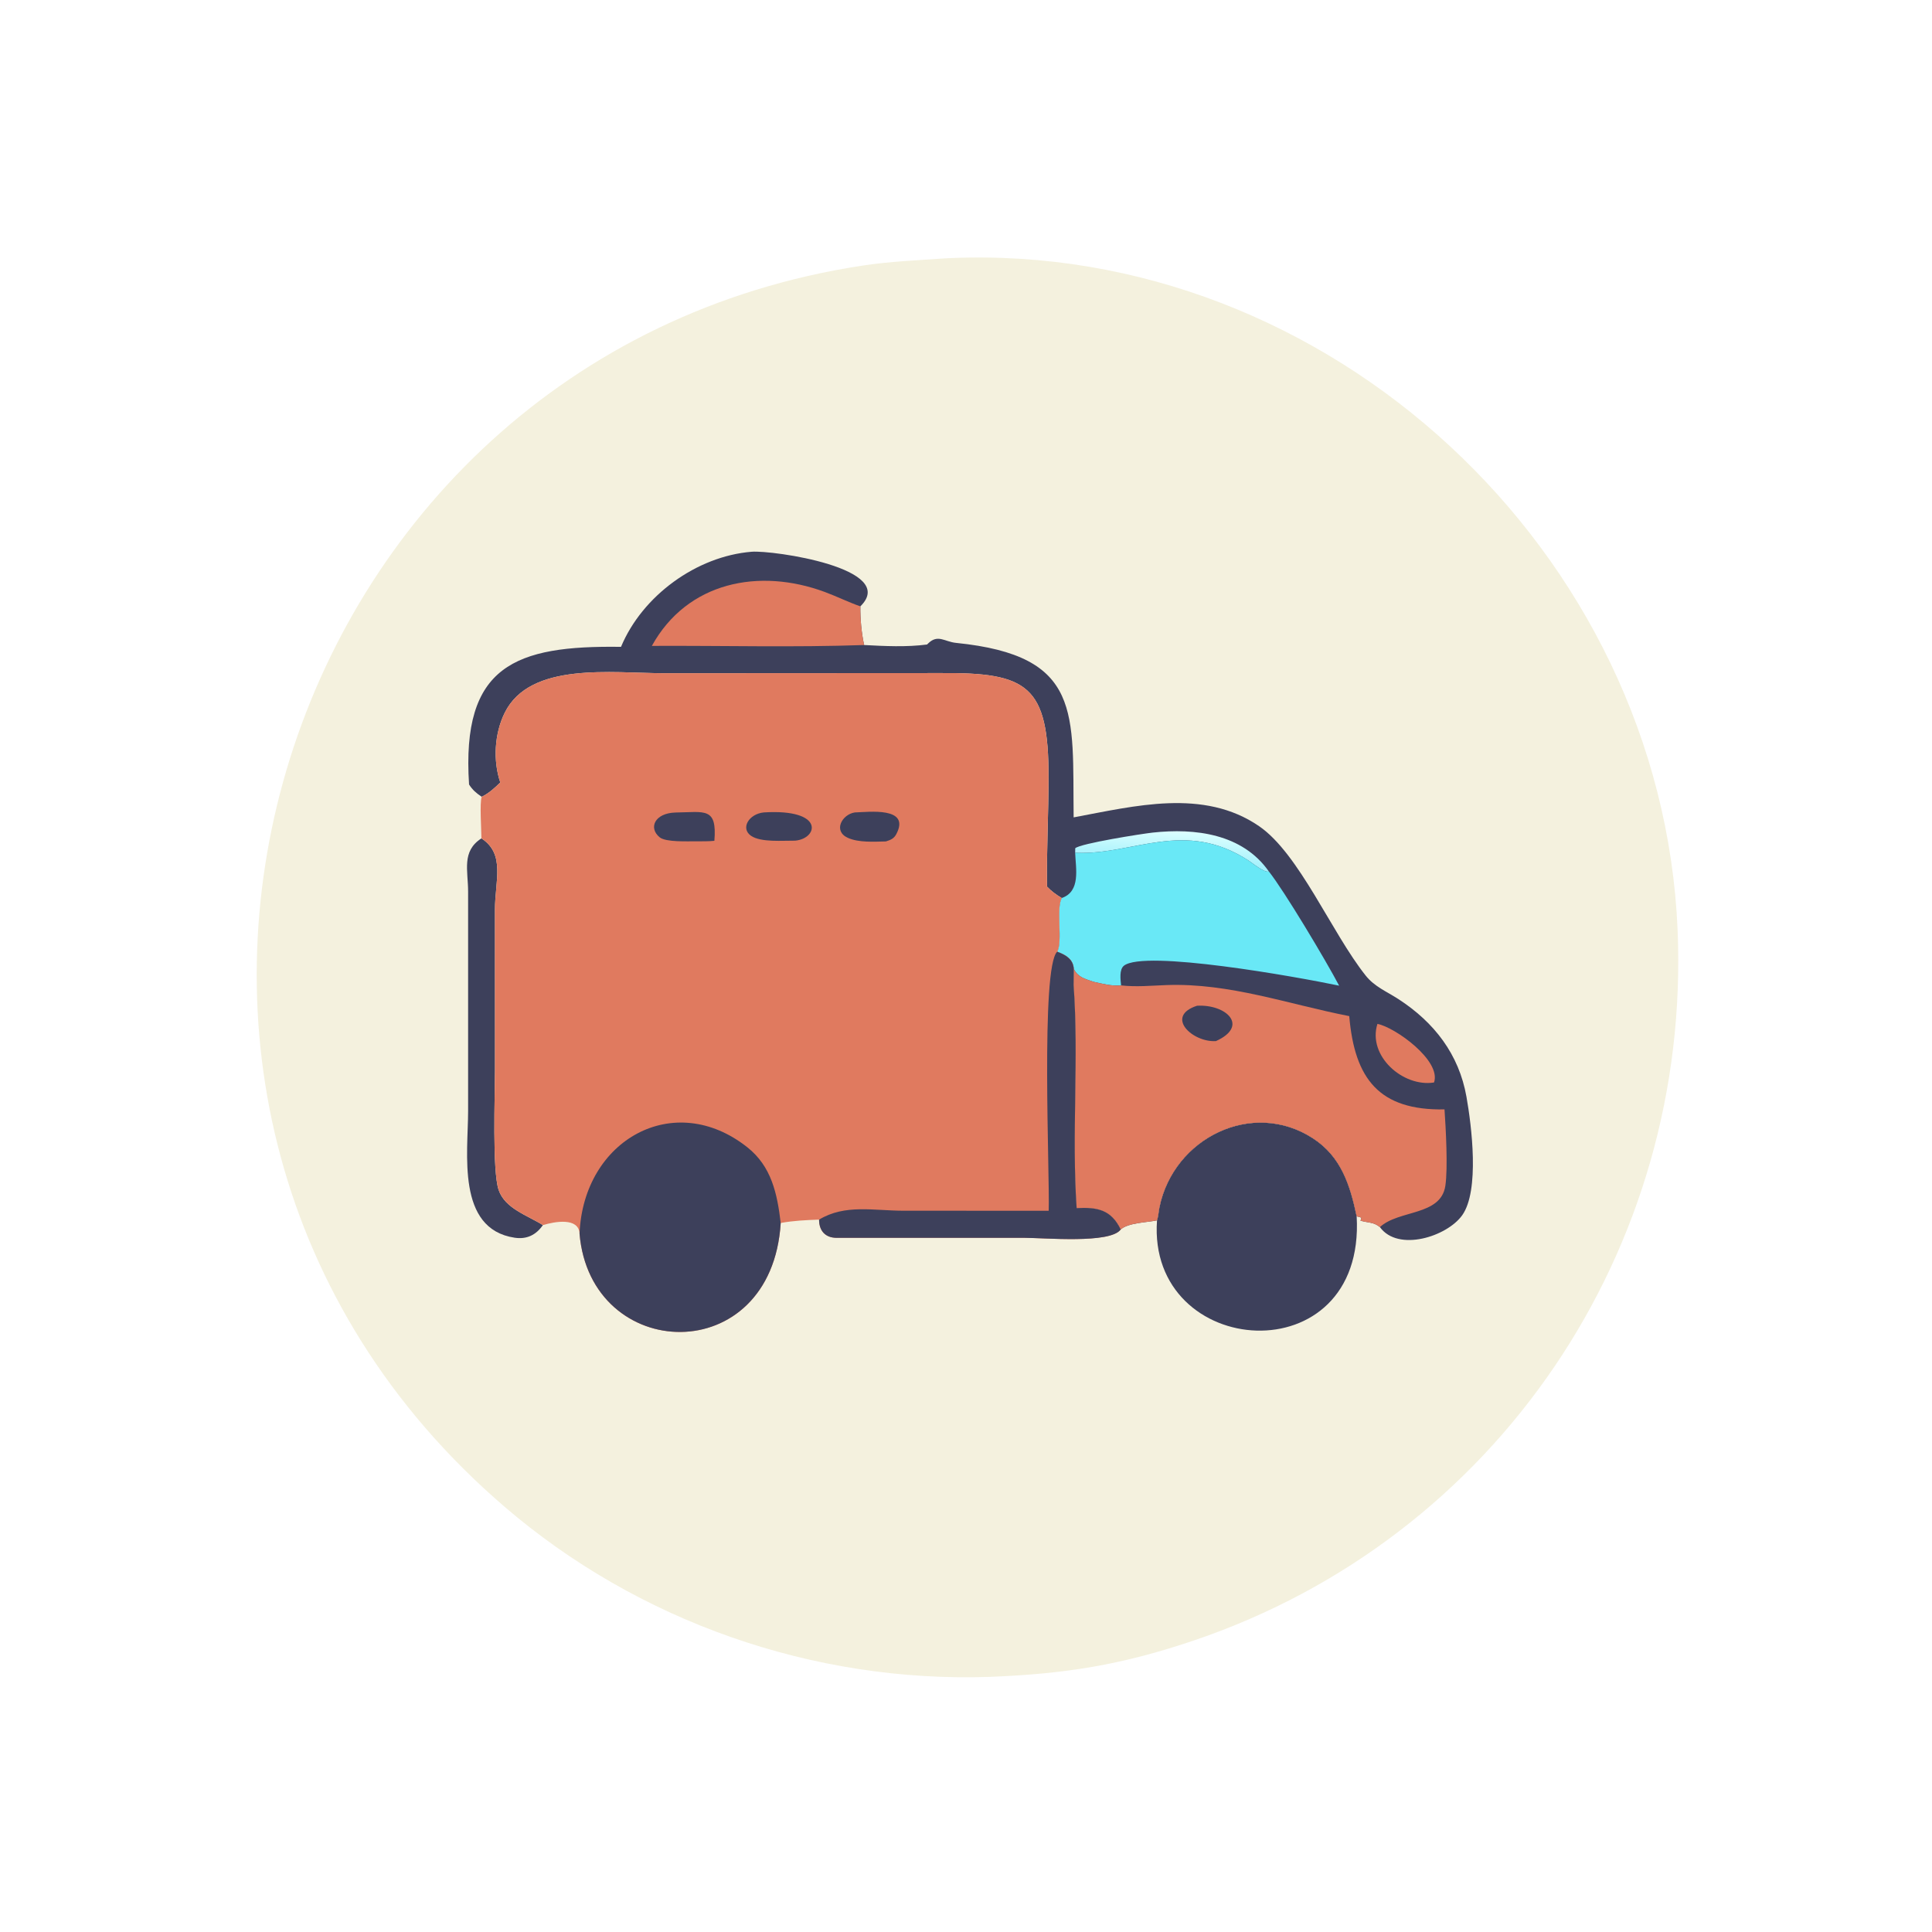
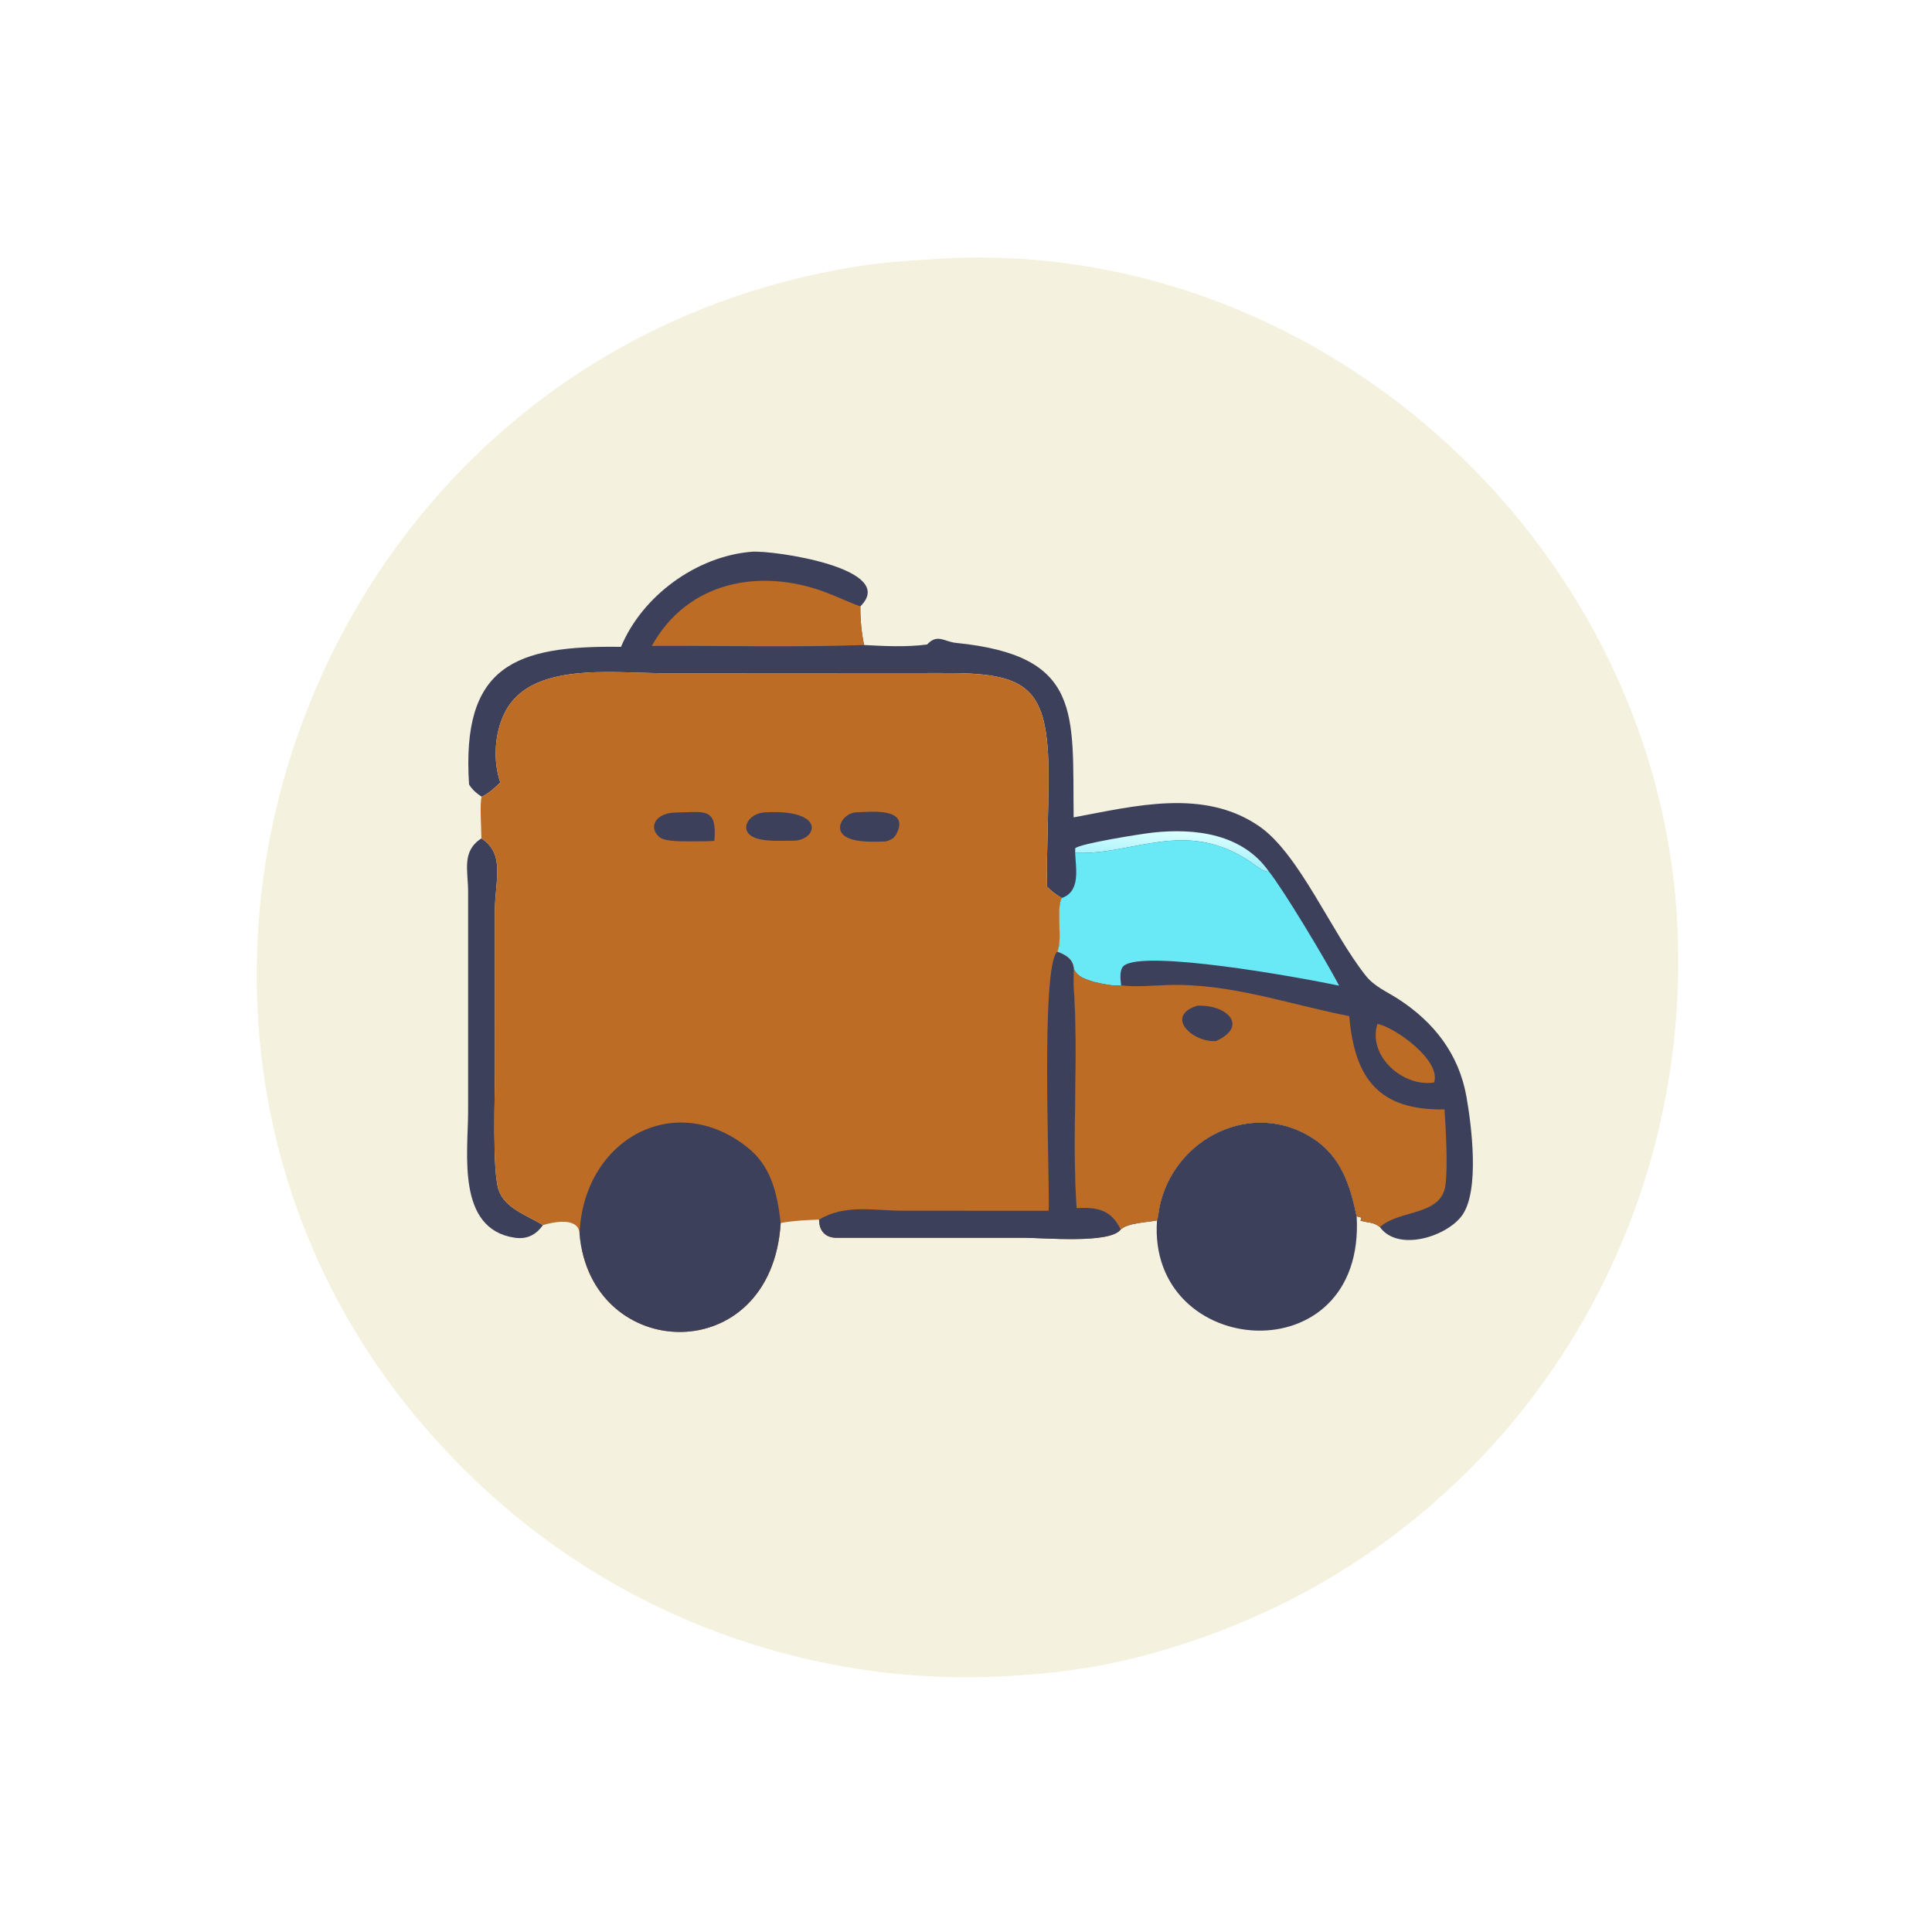
<svg xmlns="http://www.w3.org/2000/svg" width="1023" height="1023">
  <path fill="#F4F1DE" transform="scale(1.6 1.6)" d="M312.705 85.505L314.327 85.424C439.788 79.987 549.875 182.62 555.185 307.726C559.684 413.748 495.182 508.917 395.358 542.808C371.1 551.043 352.649 553.937 327.578 554.943C269.184 556.939 211.179 536.679 166.829 498.517C13.066 366.211 89.019 117.764 285.474 87.888C294.482 86.518 303.625 86.15 312.705 85.505Z" />
  <path fill="#3D405B" transform="scale(1.6 1.6)" d="M159.318 277.453C167.334 282.663 163.795 291.552 163.8 301.082L163.807 354.389C163.806 362.304 162.878 387.507 165.022 393.8C167.142 400.025 174.656 402.227 179.661 405.445C177.384 408.711 174.323 410.217 170.299 409.608C150.952 406.679 154.911 381.557 154.916 367.749L154.917 295.121C154.92 288.127 152.674 281.731 159.318 277.453Z" />
  <path fill="#3D405B" transform="scale(1.6 1.6)" d="M382.9 403.864C383.354 402.542 383.426 400.908 383.71 399.523C388.418 376.612 414.387 363.696 434.469 376.697C443.825 382.754 446.792 392.151 448.976 402.538C451.985 455.421 379.58 450.034 382.9 403.864Z" />
  <path fill="#3D405B" transform="scale(1.6 1.6)" d="M205.517 214.07C212.583 197.123 230.522 184.08 248.74 182.597C255.732 182.028 297.568 188.067 284.725 200.668C284.668 204.694 285.102 209.548 285.976 213.464C292.785 213.829 300.033 214.194 306.802 213.292L307.124 212.97C310.378 209.774 312.559 212.369 316.385 212.755C358.36 216.982 354.896 236.024 355.31 270.502C375.496 266.76 398.325 260.797 416.694 273.424C429.986 282.563 440.609 308.578 451.958 322.858C454.888 326.546 458.962 328.158 462.797 330.646C474.657 338.342 482.821 348.904 485.309 362.955C487.003 372.518 489.722 394.017 483.891 402.186C478.869 409.221 462.704 414.409 456.666 406.102C454.663 404.388 452.565 404.685 450.221 403.956C450.897 402.755 450.233 402.859 448.976 402.538C446.792 392.151 443.825 382.754 434.469 376.697C414.387 363.696 388.418 376.612 383.71 399.523C383.426 400.908 383.354 402.542 382.9 403.864C379.66 404.562 373.303 404.631 370.888 406.891C367.748 400.357 363.213 399.457 356.299 399.811C354.627 375.18 357.063 350.081 355.287 325.967L355.358 320.662C355.156 317.412 352.69 316.011 349.86 314.955C351.762 311.62 349.416 300.739 351.366 297.192C349.511 296.072 347.996 294.989 346.503 293.416C346.332 281.681 346.997 269.207 347.009 257.268C347.04 226.833 340.107 222.532 311.27 222.747L219.811 222.799C202.437 222.778 175.473 218.929 167.052 235.847C163.615 242.751 163.116 251.717 165.565 258.958C163.741 260.731 161.727 262.581 159.415 263.684C157.669 262.524 156.358 261.41 155.232 259.621C152.627 220.22 170.537 213.56 205.517 214.07Z" />
  <defs>
    <linearGradient id="gradient_0" gradientUnits="userSpaceOnUse" x1="386.961" y1="285.125" x2="387.533" y2="275.143">
      <stop offset="0" stop-color="#A5F1FC" />
      <stop offset="1" stop-color="#DBFFFF" />
    </linearGradient>
  </defs>
  <path fill="url(#gradient_0)" transform="scale(1.6 1.6)" d="M355.812 282.226L355.836 280.725C357.471 279.151 377.804 275.941 381.484 275.539C395.502 274.007 411.168 275.913 419.922 288.411C418.464 288.934 414.546 285.673 413.201 284.797C391.932 270.952 375.293 282.939 356.245 282.245L355.812 282.226Z" />
-   <path fill="#E07A5F" transform="scale(1.6 1.6)" d="M455.847 338.848C461.614 339.931 477.082 350.972 474.578 358.238C464.345 359.869 452.496 349.468 455.847 338.848Z" />
-   <path fill="#E07A5F" transform="scale(1.6 1.6)" d="M215.722 213.751C227.457 192.497 251.303 187.862 273.013 195.926C276.965 197.394 280.741 199.276 284.725 200.668C284.668 204.694 285.102 209.548 285.976 213.464C262.609 214.282 239.108 213.633 215.722 213.751Z" />
+   <path fill="#BC6C25" transform="scale(1.6 1.6)" d="M455.847 338.848C461.614 339.931 477.082 350.972 474.578 358.238C464.345 359.869 452.496 349.468 455.847 338.848Z" />
+   <path fill="#BC6C25" transform="scale(1.6 1.6)" d="M215.722 213.751C227.457 192.497 251.303 187.862 273.013 195.926C276.965 197.394 280.741 199.276 284.725 200.668C284.668 204.694 285.102 209.548 285.976 213.464C262.609 214.282 239.108 213.633 215.722 213.751Z" />
  <path fill="#69E8F6" transform="scale(1.6 1.6)" d="M355.812 282.226L356.245 282.245C375.293 282.939 391.932 270.952 413.201 284.797C414.546 285.673 418.464 288.934 419.922 288.411C424.913 294.656 438.709 317.718 443.175 326.198C428.864 323.193 378.713 314.245 371.948 319.592C370.343 320.86 370.83 324.284 371.012 326.112C367.9 326.385 364.803 325.568 361.79 324.891C359.004 323.895 356.796 323.477 355.358 320.662C355.156 317.412 352.69 316.011 349.86 314.955C351.762 311.62 349.416 300.739 351.366 297.192C357.7 295.016 356.018 287.467 355.812 282.226Z" />
-   <path fill="#E07A5F" transform="scale(1.6 1.6)" d="M355.358 320.662C356.796 323.477 359.004 323.895 361.79 324.891C364.803 325.568 367.9 326.385 371.012 326.112C376.098 326.673 381.012 326.179 386.095 325.998C406.944 325.257 426.32 332.336 446.519 336.271C448.295 357.083 456.434 367.528 478.045 367.144C478.477 373.368 479.204 386.578 478.325 392.419C476.812 402.473 462.892 400.305 456.666 406.102C454.663 404.388 452.565 404.685 450.221 403.956C450.897 402.755 450.233 402.859 448.976 402.538C446.792 392.151 443.825 382.754 434.469 376.697C414.387 363.696 388.418 376.612 383.71 399.523C383.426 400.908 383.354 402.542 382.9 403.864C379.66 404.562 373.303 404.631 370.888 406.891C367.748 400.357 363.213 399.457 356.299 399.811C354.627 375.18 357.063 350.081 355.287 325.967L355.358 320.662Z" />
+   <path fill="#BC6C25" transform="scale(1.6 1.6)" d="M355.358 320.662C356.796 323.477 359.004 323.895 361.79 324.891C364.803 325.568 367.9 326.385 371.012 326.112C376.098 326.673 381.012 326.179 386.095 325.998C406.944 325.257 426.32 332.336 446.519 336.271C448.295 357.083 456.434 367.528 478.045 367.144C478.477 373.368 479.204 386.578 478.325 392.419C476.812 402.473 462.892 400.305 456.666 406.102C454.663 404.388 452.565 404.685 450.221 403.956C450.897 402.755 450.233 402.859 448.976 402.538C446.792 392.151 443.825 382.754 434.469 376.697C414.387 363.696 388.418 376.612 383.71 399.523C383.426 400.908 383.354 402.542 382.9 403.864C379.66 404.562 373.303 404.631 370.888 406.891C367.748 400.357 363.213 399.457 356.299 399.811C354.627 375.18 357.063 350.081 355.287 325.967L355.358 320.662Z" />
  <path fill="#3D405B" transform="scale(1.6 1.6)" d="M396.153 332.836C405.871 332.305 413.454 339.55 402.403 344.537C394.633 345.037 385.35 336.334 396.153 332.836Z" />
-   <path fill="#E07A5F" transform="scale(1.6 1.6)" d="M165.565 258.958C163.116 251.717 163.615 242.751 167.052 235.847C175.473 218.929 202.437 222.778 219.811 222.799L311.27 222.747C340.107 222.532 347.04 226.833 347.009 257.268C346.997 269.207 346.332 281.681 346.503 293.416C347.996 294.989 349.511 296.072 351.366 297.192C349.416 300.739 351.762 311.62 349.86 314.955C352.69 316.011 355.156 317.412 355.358 320.662L355.287 325.967C357.063 350.081 354.627 375.18 356.299 399.811C363.213 399.457 367.748 400.357 370.888 406.891C367.381 411.677 345.648 409.643 338.863 409.642L276.847 409.646C273.084 409.634 271.048 407.257 271.068 403.62C266.858 403.765 262.516 403.964 258.369 404.733C255.363 453.329 195.382 451.147 191.791 408.226C191.501 402.831 183.569 404.232 179.661 405.445C174.656 402.227 167.142 400.025 165.022 393.8C162.878 387.507 163.806 362.304 163.807 354.389L163.8 301.082C163.795 291.552 167.334 282.663 159.318 277.453C159.318 274.647 158.694 265.575 159.415 263.684C161.727 262.581 163.741 260.731 165.565 258.958Z" />
+   <path fill="#BC6C25" transform="scale(1.6 1.6)" d="M165.565 258.958C163.116 251.717 163.615 242.751 167.052 235.847C175.473 218.929 202.437 222.778 219.811 222.799L311.27 222.747C340.107 222.532 347.04 226.833 347.009 257.268C346.997 269.207 346.332 281.681 346.503 293.416C347.996 294.989 349.511 296.072 351.366 297.192C349.416 300.739 351.762 311.62 349.86 314.955C352.69 316.011 355.156 317.412 355.358 320.662L355.287 325.967C357.063 350.081 354.627 375.18 356.299 399.811C363.213 399.457 367.748 400.357 370.888 406.891C367.381 411.677 345.648 409.643 338.863 409.642L276.847 409.646C273.084 409.634 271.048 407.257 271.068 403.62C266.858 403.765 262.516 403.964 258.369 404.733C255.363 453.329 195.382 451.147 191.791 408.226C191.501 402.831 183.569 404.232 179.661 405.445C174.656 402.227 167.142 400.025 165.022 393.8C162.878 387.507 163.806 362.304 163.807 354.389L163.8 301.082C163.795 291.552 167.334 282.663 159.318 277.453C159.318 274.647 158.694 265.575 159.415 263.684C161.727 262.581 163.741 260.731 165.565 258.958Z" />
  <path fill="#3D405B" transform="scale(1.6 1.6)" d="M282.872 268.87C287.411 268.74 301.5 266.879 296.598 276.091C295.817 277.559 294.685 277.989 293.168 278.462C289.322 278.546 284.164 278.903 280.569 277.267C275.634 275.022 278.618 269.539 282.872 268.87Z" />
  <path fill="#3D405B" transform="scale(1.6 1.6)" d="M223.537 268.893C233.224 268.78 237.346 266.989 236.416 278.257C234.409 278.467 232.36 278.411 230.342 278.427C227.598 278.39 220.376 278.763 218.324 277.103C214.55 274.048 216.576 269.102 223.537 268.893Z" />
  <path fill="#3D405B" transform="scale(1.6 1.6)" d="M252.79 268.86C273.125 267.617 270.732 277.561 263.133 278.207C259.148 278.155 251.824 278.848 248.554 276.603C244.98 274.151 247.797 269.351 252.79 268.86Z" />
  <path fill="#3D405B" transform="scale(1.6 1.6)" d="M349.86 314.955C352.69 316.011 355.156 317.412 355.358 320.662L355.287 325.967C357.063 350.081 354.627 375.18 356.299 399.811C363.213 399.457 367.748 400.357 370.888 406.891C367.381 411.677 345.648 409.643 338.863 409.642L276.847 409.646C273.084 409.634 271.048 407.257 271.068 403.62C279.682 398.418 289.06 400.672 299.077 400.678L347.056 400.69C347.461 389.251 344.345 320.204 349.86 314.955Z" />
  <path fill="#3D405B" transform="scale(1.6 1.6)" d="M191.791 408.226C193.109 377.101 223.129 360.488 247.335 379.692C255.358 386.058 257.22 395.08 258.369 404.733C255.363 453.329 195.382 451.147 191.791 408.226Z" />
</svg>
